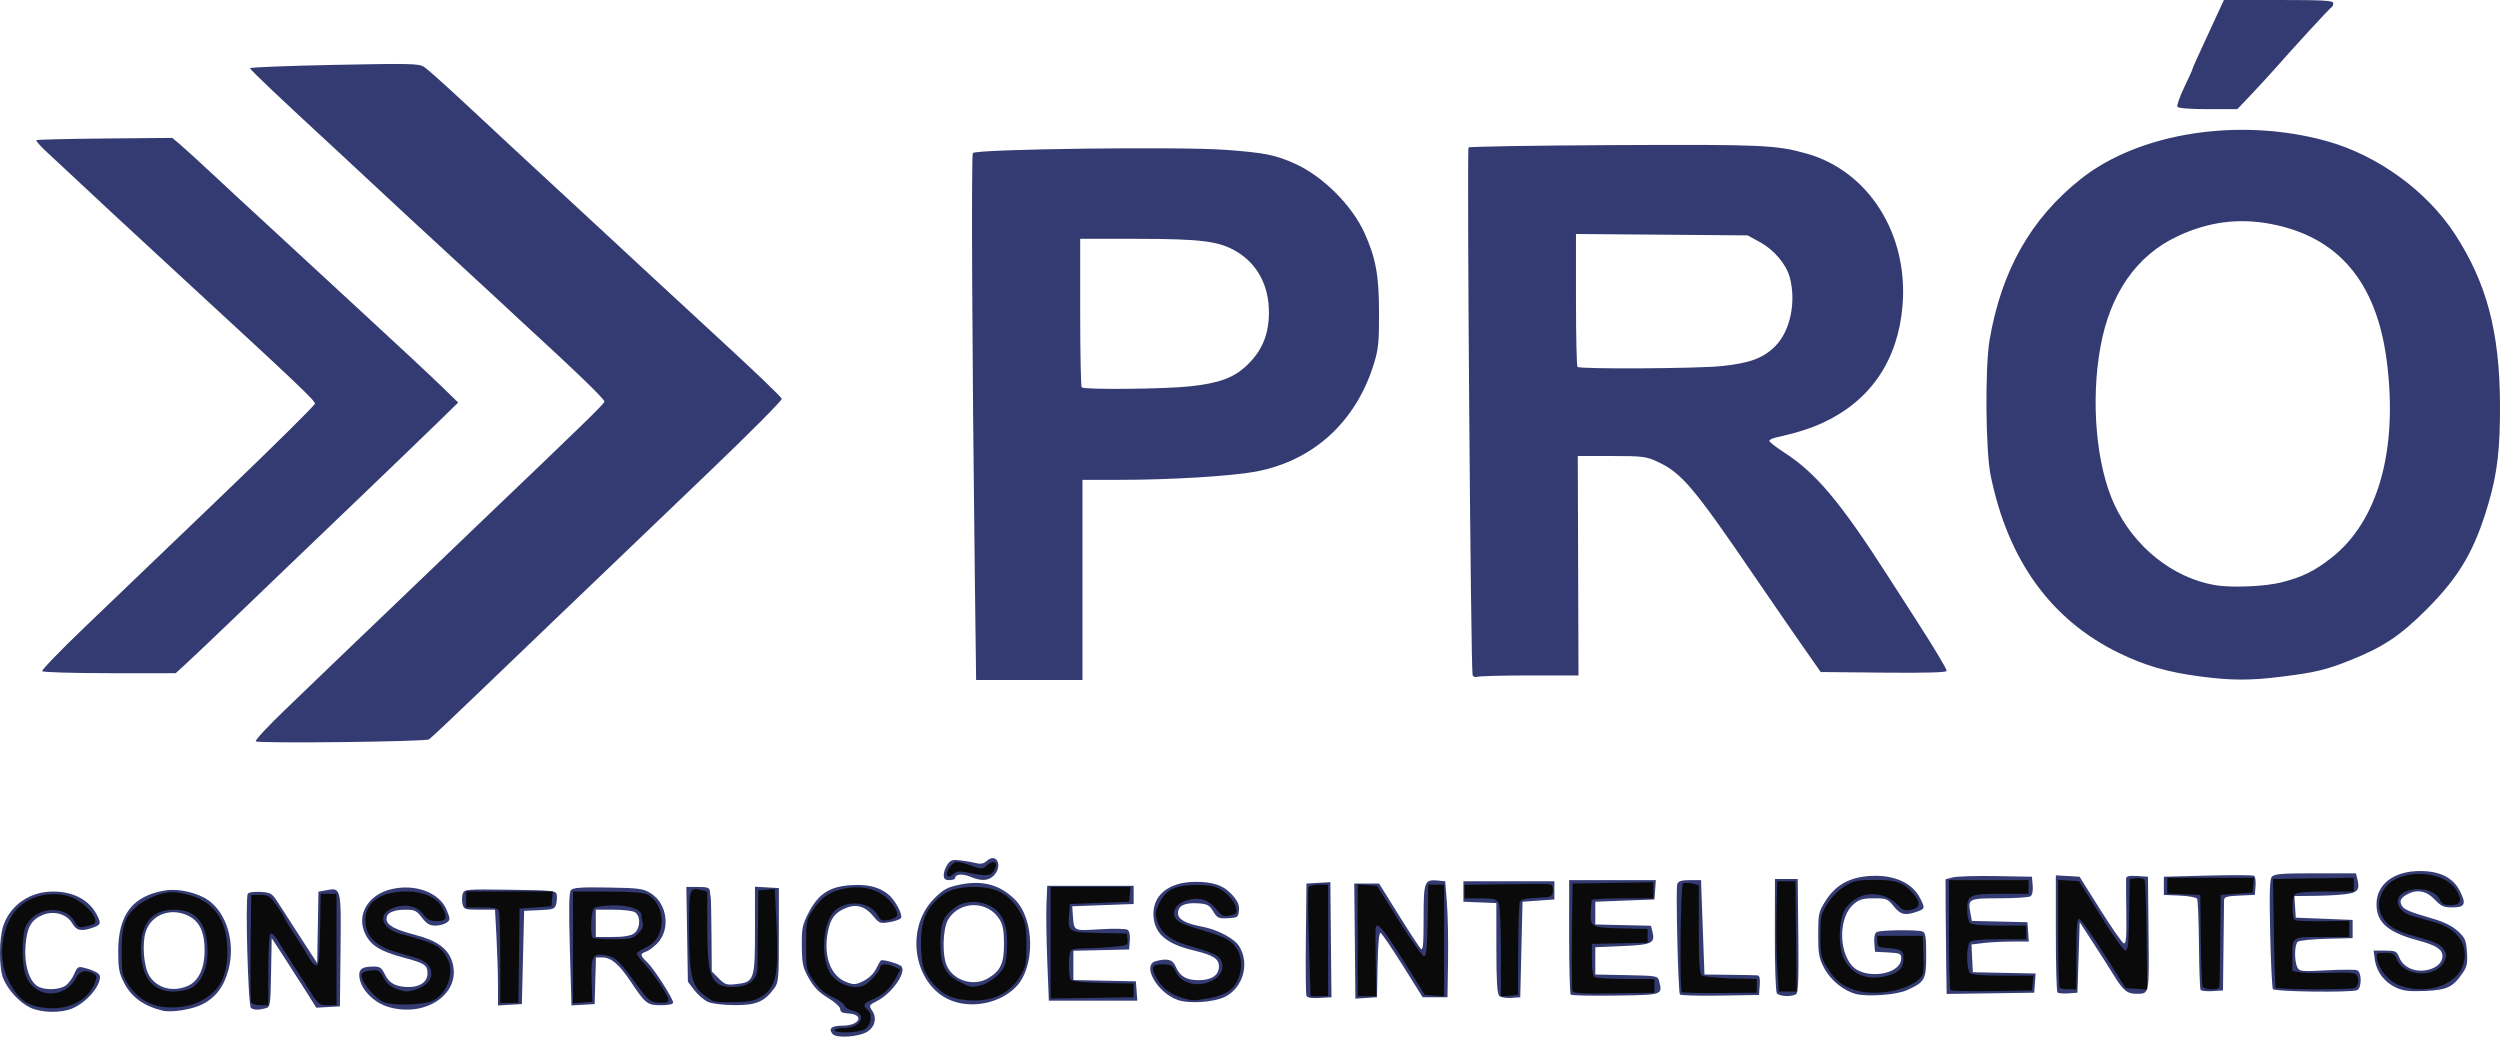
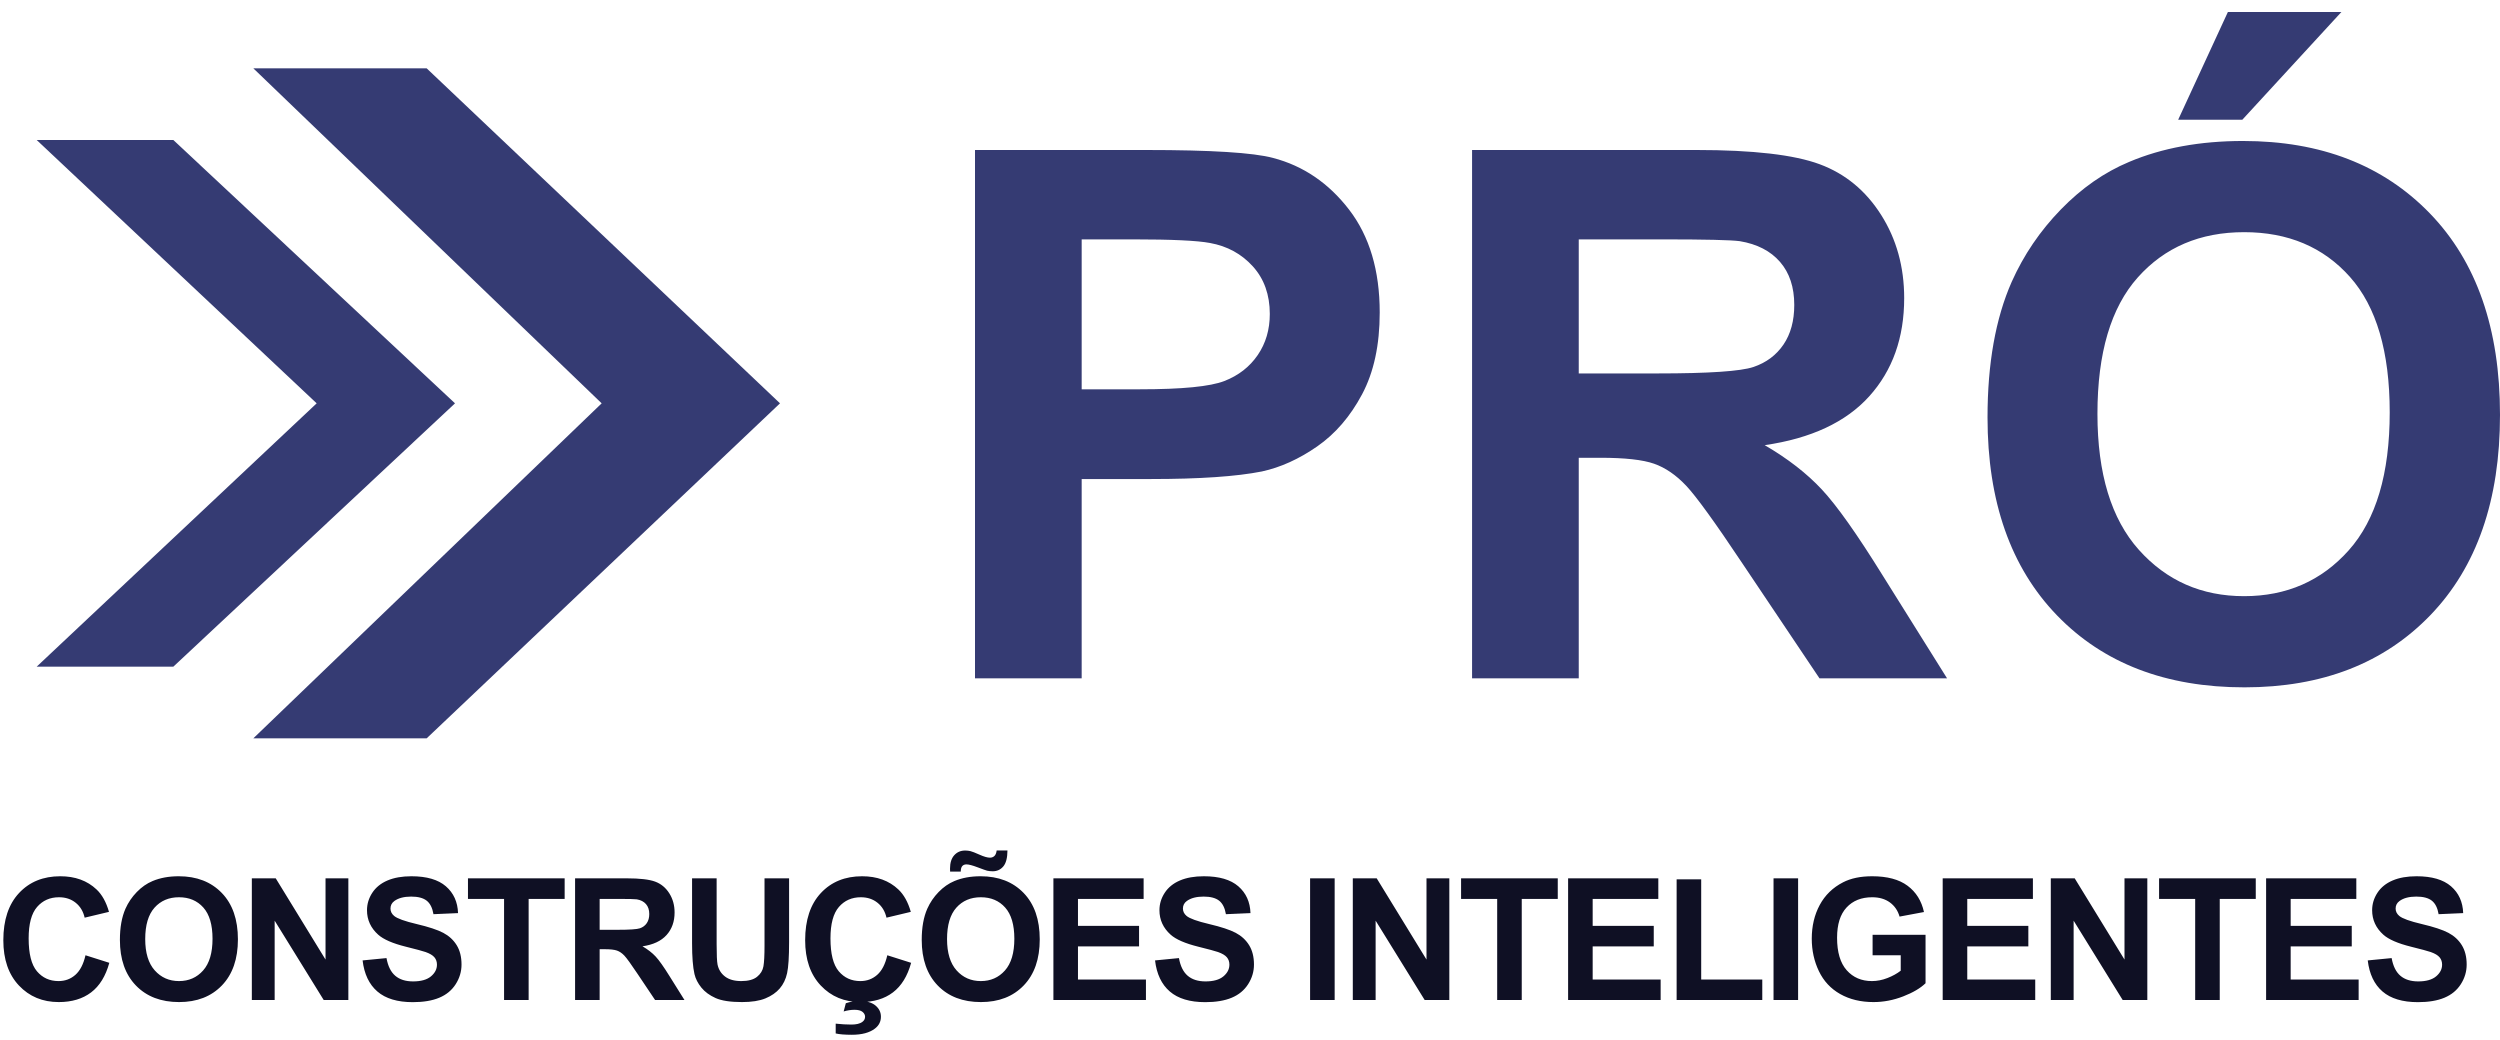
- <svg xmlns="http://www.w3.org/2000/svg" version="1.1" id="svg1" width="1465.698" height="607.778" viewBox="0 0 1465.698 607.778">
-   <defs id="defs1" />
-   <g id="g1" transform="translate(-18.70538,-24)">
-     <g id="g2">
-       <path style="fill:#333b72" d="m 506.847,630.217 c -2.651,-3.194 -0.643,-4.884 5.803,-4.884 10.26,0 13.17,-6.682 3.133,-7.194 -3.2,-0.163 -4.454,-0.863 -4.464,-2.49 -0.008,-1.301 -3.071,-4.115 -7.209,-6.623 -5.315,-3.221 -8.239,-6.224 -11.191,-11.495 -3.543,-6.326 -4.01,-8.453 -4.124,-18.759 -0.115,-10.436 0.282,-12.426 3.888,-19.48 5.648,-11.046 12.189,-15.425 24.343,-16.295 10.058,-0.72 16.706,0.834 22.261,5.204 4.111,3.234 8.884,12.045 7.612,14.052 -0.495,0.781 -3.51,1.856 -6.701,2.39 -5.508,0.921 -5.998,0.732 -9.679,-3.733 -4.637,-5.625 -9.902,-7.103 -16.048,-4.503 -6.38,2.699 -8.93,6.133 -10.431,14.047 -2.682,14.14 1.652,25.796 10.898,29.315 4.395,1.673 5.416,1.61 9.979,-0.619 3.011,-1.471 5.987,-4.292 7.299,-6.922 1.219,-2.441 2.509,-4.731 2.865,-5.088 0.989,-0.989 11.355,2.076 12.323,3.643 2.442,3.951 -6.028,15.724 -14.415,20.037 -4.918,2.529 -4.97,2.637 -2.853,5.868 2.734,4.173 1.571,9.234 -2.777,12.083 -4.842,3.173 -18.293,4.12 -20.513,1.445 z M 36.655,614.847 C 30.457,612.031 23.526,604.637 20.664,597.788 c -2.638,-6.313 -2.604,-23.731 0.06,-31.282 4.244,-12.028 15.556,-19.759 28.986,-19.81 11.898,-0.045 21.223,4.87 25.751,13.571 2.658,5.109 2.399,5.955 -2.326,7.602 -6.788,2.366 -9.606,1.79 -12.022,-2.458 -3.138,-5.516 -10.851,-7.726 -17.406,-4.987 -6.791,2.838 -9.286,7.369 -10.067,18.288 -0.757,10.581 1.957,19.919 6.768,23.289 3.772,2.642 12.883,2.546 16.77,-0.176 1.707,-1.196 3.973,-4.253 5.034,-6.793 1.634,-3.912 2.421,-4.496 5.134,-3.815 6.78,1.702 9.988,3.463 9.988,5.483 0,5.88 -8.143,15.159 -16.291,18.563 -6.625,2.767 -17.8,2.577 -24.388,-0.416 z M 114,616.509 c -11.221,-2.772 -18.335,-7.961 -22.686,-16.547 -2.786,-5.499 -3.312,-8.404 -3.301,-18.251 0.024,-21.605 8.469,-32.521 27.593,-35.669 7.779,-1.28 19.193,1.378 25.484,5.935 10.631,7.701 15.588,24.745 11.666,40.113 -2.621,10.27 -7.506,16.762 -15.678,20.838 -5.981,2.983 -17.97,4.843 -23.078,3.581 z m 14.631,-14.408 c 6.415,-2.681 10.036,-10.276 10.034,-21.048 -0.003,-10.454 -2.996,-16.886 -9.331,-20.051 -10.258,-5.124 -21.728,-0.993 -25.117,9.047 -2.301,6.816 -1.312,20.352 1.883,25.76 4.404,7.456 13.6,10.024 22.532,6.292 z m 37.215,12.879 c -1.681,-1.108 -3.435,-64.41 -1.855,-66.966 0.551,-0.892 3.604,-1.34 7.46,-1.095 6.161,0.391 6.752,0.767 10.538,6.696 2.206,3.454 8.21,12.754 13.344,20.667 l 9.333,14.386 0.367,-20.946 0.367,-20.946 4.648,-0.872 c 8.664,-1.625 8.707,-1.445 8.308,35.279 L 218,614 l -6.922,0.4 -6.922,0.4 -6.411,-10.19 c -3.526,-5.604 -9.411,-14.785 -13.078,-20.4 L 178,574 l -0.367,20.187 c -0.356,19.593 -0.455,20.21 -3.333,20.982 -3.953,1.06 -6.649,0.999 -8.453,-0.189 z m 80.82,-0.546 c -9.371,-2.663 -17.333,-11.341 -17.333,-18.891 0,-3.639 2.163,-4.876 8.529,-4.876 3.619,0 4.67,0.754 6.55,4.697 2.473,5.185 6.545,7.303 14.044,7.303 6.576,0 10.877,-3.129 10.877,-7.912 0,-5.021 -1.443,-5.969 -14.366,-9.437 -13.234,-3.551 -18.81,-7.006 -22.083,-13.68 -5.43,-11.075 1.465,-23.03 15.181,-26.32 14.115,-3.386 28.441,2.01 32.541,12.256 2.141,5.352 2.136,5.739 -0.095,7.371 -1.295,0.947 -4.269,1.722 -6.609,1.722 -3.294,0 -5.056,-1.052 -7.813,-4.667 -3.141,-4.119 -4.266,-4.667 -9.579,-4.667 -7.275,0 -11.178,1.868 -11.178,5.35 0,3.662 4.616,6.249 16.777,9.403 12.701,3.294 19.177,7.954 21.642,15.572 5.907,18.256 -14.703,33.136 -37.086,26.776 z m 64,-12.821 c 0,-6.523 -0.392,-19.155 -0.872,-28.07 l -0.872,-16.209 h -9.103 c -8.526,0 -9.155,-0.205 -9.915,-3.237 -0.447,-1.78 -0.414,-4.493 0.073,-6.027 0.865,-2.726 1.504,-2.782 27.77,-2.43 24.827,0.333 26.92,0.547 27.353,2.799 0.258,1.341 0.111,3.864 -0.326,5.606 -0.725,2.889 -1.586,3.202 -9.785,3.561 L 326,558 l -0.667,27.333 -0.667,27.333 -7,0.403 -7,0.403 z m 42.146,-21.005 c -0.693,-24.284 -0.531,-33.34 0.619,-34.726 1.235,-1.488 5.717,-1.807 21.729,-1.545 18.329,0.3 20.617,0.607 25.038,3.356 9.857,6.129 11.779,21.458 3.705,29.533 -2.167,2.167 -5.132,4.319 -6.589,4.781 -3.486,1.107 -3.342,2.211 0.796,6.095 3.876,3.638 15.223,21.286 15.223,23.678 0,0.989 -2.582,1.555 -7.101,1.555 -8.073,0 -8.989,-0.723 -18.007,-14.209 -6.571,-9.827 -11.273,-13.791 -16.358,-13.791 h -3.774 L 367.713,599 l -0.38,13.667 -6.792,0.396 -6.792,0.396 z m 37.557,-9.35 c 3.897,-2.73 4.136,-10.536 0.384,-12.544 -1.418,-0.759 -7.118,-1.38 -12.667,-1.38 H 368 v 8 8 h 9.703 c 6.624,0 10.644,-0.659 12.667,-2.076 z m 43.469,40.16 c -2.289,-0.996 -5.889,-4.075 -8,-6.841 L 422,599.546 421.55,571.773 421.1,544 h 6.783 c 5.494,0 6.822,0.443 6.986,2.333 0.112,1.283 0.342,2.933 0.513,3.667 0.17,0.733 0.379,10.829 0.464,22.436 l 0.154,21.103 4.064,4.064 c 3.665,3.665 4.673,3.995 10.281,3.363 10.57,-1.191 10.989,-2.405 10.989,-31.849 v -25.255 l 7,0.403 7,0.403 v 27.572 c 0,25.889 -0.17,27.802 -2.789,31.333 -5.764,7.772 -10.504,9.766 -23.075,9.709 -6.616,-0.03 -13.23,-0.819 -15.631,-1.863 z m 144.388,-0.171 c -23.32,-7.448 -30.08,-42.188 -11.772,-60.496 5.27,-5.27 7.56,-6.532 14.547,-8.014 13.477,-2.86 23.667,-0.214 32.57,8.456 11.782,11.474 12.218,39.637 0.795,51.393 -8.732,8.986 -23.811,12.6 -36.14,8.662 z M 598.261,597.392 c 7.116,-4.339 9.072,-8.651 9.072,-20 0,-7.498 -0.64,-11.116 -2.514,-14.211 -6.846,-11.308 -23.344,-11.372 -30.207,-0.116 -3.327,5.456 -3.649,21.731 -0.548,27.727 4.408,8.525 15.899,11.659 24.196,6.6 z m 110.613,12.75 c -12.031,-4.493 -20.848,-20.409 -12.54,-22.635 6.849,-1.836 9.951,-0.983 11.689,3.213 2.333,5.632 6.21,7.947 13.311,7.947 7.705,0 12,-2.878 12,-8.041 0,-4.545 -3.267,-6.631 -14.667,-9.364 -15.782,-3.784 -22.709,-9.511 -23.644,-19.551 -1.147,-12.314 8.293,-20.47 23.955,-20.696 10.929,-0.158 17.28,2.076 22.363,7.866 3.112,3.544 4.04,5.761 3.733,8.919 -0.386,3.974 -0.734,4.22 -6.408,4.529 -5.48,0.299 -6.233,-0.048 -8.686,-4 -2.326,-3.749 -3.524,-4.382 -8.955,-4.732 -7.767,-0.501 -11.693,1.435 -11.693,5.767 0,3.589 4.401,6.087 13.838,7.854 9.388,1.758 19.24,6.966 22.123,11.695 6.124,10.044 2.241,24.001 -8.172,29.373 -6.549,3.379 -21.536,4.364 -28.249,1.857 z m -76.169,-22.475 c -0.503,-12.65 -0.718,-27.8 -0.477,-33.667 l 0.438,-10.667 H 658 683.333 V 548.667 554 l -18,0.667 -18,0.667 0.367,5.333 c 0.645,9.368 0.122,9.101 15.989,8.138 7.87,-0.478 15.101,-0.343 16.069,0.299 1.097,0.728 1.599,3.125 1.333,6.365 l -0.426,5.198 -16.333,0.374 L 648,581.415 v 8.588 8.588 l 18.333,0.371 18.333,0.371 0.41,5.667 0.41,5.667 H 659.553 633.62 Z M 784.627,607.711 c -0.372,-0.97 -0.515,-16.151 -0.318,-33.737 L 784.667,542 l 7,-0.403 7,-0.403 0.267,28.736 c 0.147,15.805 0.297,30.986 0.333,33.736 l 0.067,5 -7.015,0.404 c -4.889,0.281 -7.22,-0.131 -7.692,-1.36 z m 28.44,-26.971 C 812.92,564.933 812.77,549.75 812.733,547 l -0.067,-5 h 7.288 7.288 l 11.379,18.276 c 6.258,10.052 12.129,19.022 13.045,19.933 1.333,1.326 1.667,-2.234 1.667,-17.779 0,-21.604 0.493,-22.932 8.246,-22.188 l 4.42,0.424 1.002,12.667 c 0.551,6.967 0.851,22.267 0.667,34 l -0.336,21.333 h -7.277 -7.277 l -11.671,-18.649 c -6.419,-10.257 -12.278,-18.852 -13.019,-19.099 -0.856,-0.285 -1.483,6.528 -1.719,18.649 L 826,608.667 l -6.333,0.406 -6.333,0.406 z m 84.594,27.054 C 896.447,606.581 896,599.037 896,579.792 v -26.342 l -9.667,-0.392 -9.667,-0.392 v -6 -6 H 903.333 930 V 546 551.333 L 920.667,552 l -9.333,0.667 -0.667,28 -0.667,28 -5.339,0.394 c -2.998,0.221 -6.067,-0.334 -7,-1.267 z m 41.923,-0.655 c -0.504,-0.504 -0.917,-15.817 -0.917,-34.028 V 540 h 25.41 25.41 l -0.41,5.667 -0.41,5.667 L 971.333,552 954,552.667 V 559.333 566 l 16.318,0.374 16.318,0.374 0.878,3.499 c 1.688,6.725 -0.339,7.691 -17.655,8.419 L 954,579.333 v 8 8 l 18.317,0.371 c 18.072,0.366 18.328,0.414 19.118,3.561 2.033,8.1 2.232,8.034 -25.536,8.429 -13.97,0.199 -25.812,-0.051 -26.316,-0.556 z m 64.018,-0.108 c -1.04,-1.804 -2.488,-62.265 -1.55,-64.698 0.687,-1.782 2.442,-2.333 7.424,-2.333 H 1016 l 0.184,5.667 c 0.101,3.117 0.551,15.567 1,27.667 l 0.816,22 14.667,0.171 c 8.067,0.094 15.451,0.244 16.41,0.333 1.208,0.112 1.617,1.9 1.333,5.829 l -0.41,5.667 -22.902,0.364 c -12.596,0.2 -23.169,-0.1 -23.496,-0.667 z m 56.823,-0.698 C 1059.74,605.41 1059.221,590.095 1059.261,572 l 0.072,-32.667 h 6.667 6.667 l 0.357,33.24 c 0.276,25.703 -0.026,33.483 -1.333,34.313 -2.618,1.662 -9.889,1.305 -11.266,-0.553 z m 46.407,0.416 c -7.344,-1.873 -15.058,-8.203 -18.758,-15.392 -2.957,-5.746 -3.406,-8.308 -3.406,-19.426 0,-11.928 0.277,-13.255 4.035,-19.334 6.008,-9.717 14.422,-14.434 26.869,-15.063 13.888,-0.701 24.407,4.134 28.992,13.326 2.828,5.669 2.74,5.989 -2.096,7.675 -6.876,2.397 -9.564,1.76 -13.524,-3.203 -3.497,-4.382 -4.202,-4.667 -11.564,-4.667 -6.471,0 -8.551,0.597 -11.904,3.419 -8.52,7.169 -9.105,26.679 -1.079,35.982 7.448,8.633 28.938,5.508 28.938,-4.208 0,-2.79 -0.676,-3.095 -7.667,-3.46 L 1118,582 l -0.426,-5.198 c -0.267,-3.257 0.231,-5.614 1.333,-6.313 2.021,-1.281 23.818,-1.561 26.983,-0.347 1.723,0.661 2.109,3.181 2.109,13.768 0,14.537 -0.688,15.79 -11.333,20.623 -6.035,2.74 -22.877,3.991 -29.836,2.216 z m 52.909,-15.72 c -0.143,-8.633 -0.293,-23.756 -0.333,-33.608 l -0.073,-17.913 4.317,-1.121 c 2.374,-0.617 13.774,-0.956 25.333,-0.754 L 1210,538 l 0.426,5.198 c 0.267,3.257 -0.231,5.614 -1.333,6.313 -0.967,0.613 -9.128,1.124 -18.134,1.136 -18.165,0.023 -18.628,0.258 -17.052,8.657 l 0.866,4.616 16.28,0.374 16.28,0.374 0.41,5.667 0.41,5.667 -9.743,0.012 c -5.359,0.006 -12.92,0.393 -16.802,0.859 l -7.059,0.848 0.392,8.141 0.392,8.141 18.408,0.371 18.408,0.371 -0.408,5.629 -0.408,5.629 -25.667,0.362 -25.667,0.362 z m 65.212,14.812 C 1224.428,605.317 1224,589.658 1224,571.041 v -33.847 l 6.954,0.403 6.954,0.403 12.084,19.235 c 6.646,10.579 12.869,19.496 13.829,19.816 1.389,0.463 1.695,-3.185 1.501,-17.901 -0.134,-10.166 -0.186,-19.266 -0.116,-20.223 0.091,-1.231 1.981,-1.621 6.462,-1.333 L 1278,538 l 0.357,33.24 c 0.385,35.867 0.481,35.367 -6.778,35.406 -5.747,0.031 -7.993,-1.767 -13.606,-10.898 -2.845,-4.628 -8.503,-13.515 -12.573,-19.748 L 1238,564.667 l -0.667,20.667 -0.667,20.667 -5.382,0.396 c -2.96,0.218 -5.81,-0.032 -6.333,-0.556 z m 83.9,-1.541 c -0.398,-0.644 -0.82,-12.598 -0.937,-26.565 -0.117,-13.967 -0.613,-26.04 -1.101,-26.83 -0.488,-0.79 -5.071,-1.616 -10.184,-1.837 l -9.296,-0.401 V 543.333 538 l 25.801,-0.667 c 14.191,-0.367 26.382,-0.306 27.092,0.136 0.71,0.441 1.1,3.141 0.866,6 l -0.426,5.198 -9,0.394 c -7.417,0.325 -9.007,0.794 -9.041,2.667 -0.022,1.25 -0.172,13.672 -0.333,27.606 l -0.293,25.333 -6.213,0.401 c -3.417,0.221 -6.538,-0.125 -6.936,-0.769 z m 42.408,-0.418 c -0.494,-0.799 -1.21,-15.49 -1.592,-32.647 -0.533,-23.932 -0.304,-31.665 0.982,-33.215 1.383,-1.666 5.845,-2.02 25.488,-2.02 h 23.811 l 0.81,3.228 c 1.598,6.368 0.335,8.045 -6.774,8.989 -3.658,0.486 -11.934,0.936 -18.391,1 l -11.74,0.117 0.406,6.333 0.406,6.333 16.667,0.667 16.667,0.667 V 568.667 574 l -15.252,0.379 c -8.389,0.209 -16,1 -16.915,1.76 -1.972,1.637 -2.102,11.457 -0.199,15.058 1.238,2.344 2.499,2.468 17.115,1.682 8.678,-0.467 16.709,-0.491 17.848,-0.054 2.872,1.102 2.84,10.595 -0.039,11.7 -3.887,1.491 -48.337,0.912 -49.297,-0.643 z m 71.941,-1.009 c -6.664,-3.124 -11.235,-9.229 -12.179,-16.269 l -0.707,-5.271 h 6.681 c 6.189,0 6.804,0.299 8.363,4.063 2.231,5.387 8.272,8.427 14.961,7.53 6.237,-0.837 10.346,-4.187 10.346,-8.435 0,-3.948 -3.747,-6.31 -14.667,-9.248 -17.371,-4.673 -23.985,-10.485 -23.995,-21.086 -0.011,-11.732 10.126,-19.491 25.467,-19.491 11.74,0 19.457,3.877 23.444,11.778 3.852,7.634 2.951,9.556 -4.481,9.556 -5.069,0 -6.596,-0.689 -10.348,-4.667 -4.729,-5.015 -10.208,-6.098 -15.841,-3.134 -3.963,2.086 -4.948,3.909 -3.537,6.546 1.338,2.5 4.368,3.799 18.383,7.88 6.563,1.911 11.334,4.285 14.568,7.248 4.282,3.924 4.869,5.269 5.359,12.267 0.463,6.607 0.053,8.584 -2.568,12.404 -5.668,8.26 -9.183,9.918 -22.112,10.429 -9.409,0.372 -12.733,-0.035 -17.138,-2.1 z M 572,536.963 c 0,-1.67 0.972,-4.425 2.161,-6.121 1.831,-2.613 3.002,-2.982 7.667,-2.415 3.028,0.369 7.177,1.097 9.219,1.619 2.668,0.682 4.437,0.294 6.284,-1.377 5.662,-5.124 9.495,3.172 4.003,8.664 -3.176,3.176 -7.301,3.38 -13.763,0.68 -4.659,-1.946 -8.904,-1.567 -8.904,0.796 0,0.655 -1.5,1.191 -3.333,1.191 C 572.754,540 572,539.314 572,536.963 Z M 168.638,458.621 c -0.419,-0.678 7.216,-8.894 16.967,-18.258 9.751,-9.364 24.894,-23.927 33.652,-32.361 8.758,-8.434 16.91,-16.235 18.115,-17.335 1.205,-1.1 9.345,-8.9 18.089,-17.333 8.744,-8.433 28.492,-27.363 43.885,-42.066 63.262,-60.427 73.338,-70.241 73.702,-71.793 0.312,-1.328 -15.828,-16.919 -49.715,-48.024 -2.2,-2.019 -7,-6.484 -10.667,-9.92 C 309,198.093 294.3,184.53 280,171.39 c -14.3,-13.14 -30.5,-28.129 -36,-33.308 -5.5,-5.18 -17.2,-16.061 -26,-24.182 -36.739,-33.901 -52.667,-48.995 -52.667,-49.91 0,-0.534 22.208,-1.414 49.352,-1.955 44.742,-0.892 49.667,-0.778 52.724,1.225 1.855,1.215 12.796,10.995 24.315,21.733 11.518,10.738 24.547,22.857 28.953,26.931 4.406,4.075 15.785,14.608 25.287,23.408 9.502,8.8 21.509,19.9 26.681,24.667 5.173,4.767 16.893,15.631 26.046,24.144 9.153,8.512 30.442,28.184 47.308,43.715 16.867,15.531 30.839,29.005 31.05,29.943 0.211,0.938 -18.689,19.954 -42,42.259 -23.311,22.305 -49.889,47.765 -59.062,56.58 -9.173,8.814 -23.602,22.626 -32.064,30.693 -8.462,8.067 -28.168,26.967 -43.791,42 -15.623,15.033 -29.094,27.704 -29.936,28.158 -2.58,1.39 -100.724,2.481 -101.559,1.13 z M 590.189,358.333 c -1.564,-126.7 -2.093,-243.028 -1.114,-244.598 1.466,-2.349 120.763,-3.874 147.989,-1.893 22.935,1.669 29.446,2.967 40.935,8.159 16.337,7.383 33.366,24.39 40.717,40.665 6.597,14.607 8.451,24.787 8.497,46.667 0.036,17.207 -0.388,21.396 -3.042,30 -10.522,34.119 -35.665,56.977 -69.535,63.216 -14.145,2.605 -49.714,4.755 -78.97,4.771 l -22.333,0.013 V 364 422.667 h -31.175 -31.175 z M 716.281,250.515 c 17.47,-1.891 26,-5.082 33.77,-12.634 8.751,-8.505 12.619,-17.993 12.602,-30.919 -0.02,-15.695 -6.906,-28.424 -19.309,-35.693 -10.024,-5.874 -20.741,-7.221 -57.678,-7.246 L 652,164 v 43.111 c 0,23.711 0.4,43.511 0.889,44 1.453,1.453 48.557,1.01 63.392,-0.596 z M 1308.667,420.599 c -19.405,-2.572 -32.505,-6.365 -47.799,-13.838 -39.814,-19.455 -64.999,-54.381 -75.112,-104.164 -2.955,-14.549 -3.325,-63.313 -0.601,-79.264 6.942,-40.645 24.138,-71.056 53.307,-94.27 34.37,-27.354 93.26,-36.494 144.205,-22.382 29.937,8.293 58.827,29.246 75.355,54.652 18.616,28.616 26.223,57.456 26.378,100 0.093,25.673 -1.517,39.68 -6.567,57.133 -8.087,27.943 -17.066,43.396 -36.518,62.848 -15.405,15.404 -25.383,22.049 -44.696,29.764 -14.264,5.698 -20.41,7.165 -40.568,9.681 -18.142,2.264 -29.382,2.227 -47.384,-0.16 z m 47.679,-55.184 c 12.286,-3.142 19.268,-6.585 29.295,-14.445 27.407,-21.484 39.158,-63.563 32.32,-115.73 -6.05,-46.153 -28.544,-72.559 -68.127,-79.976 -18.893,-3.54 -36.446,-1.209 -54.451,7.231 -24.137,11.315 -39.642,33.649 -45.308,65.265 -5.687,31.735 -2.349,69.163 8.201,91.957 11.51,24.868 34.154,43.019 59.059,47.341 9.459,1.642 29.464,0.799 39.012,-1.643 z m -474.281,54.39 c -1.076,-3.11 -3.433,-308.304 -2.389,-309.345 0.545,-0.544 39.091,-1.17 85.657,-1.391 86.982,-0.413 94.709,-0.07 112.667,5.008 36.298,10.264 59.607,47.266 56.119,89.086 -2.675,32.069 -18.685,55.654 -46.606,68.656 -7.214,3.359 -15.782,6.05 -27.846,8.745 -2.017,0.451 -3.667,1.324 -3.667,1.941 0,0.617 3.933,3.666 8.741,6.775 18.653,12.063 32.802,28.9 60.549,72.052 6.837,10.633 14.361,22.333 16.72,26 11.028,17.144 17.991,28.757 17.991,30.007 0,0.912 -12.325,1.251 -36.921,1.015 L 1086.157,418 l -11.412,-16.341 c -6.277,-8.988 -18.882,-27.288 -28.012,-40.667 -34.843,-51.058 -42.163,-59.716 -55.906,-66.128 -7.022,-3.276 -8.74,-3.497 -27.299,-3.514 l -19.806,-0.017 0.208,64.333 L 944.137,420 h -28.626 c -15.744,0 -29.57,0.362 -30.724,0.805 -1.179,0.452 -2.371,0.014 -2.722,-1 z M 1028,238.638 c 16.636,-1.728 24.428,-4.624 31.526,-11.714 8.804,-8.794 12.408,-26.171 8.413,-40.557 -2.096,-7.549 -9.211,-15.915 -17.32,-20.367 l -7.286,-4 L 993,161.593 942.667,161.186 v 38.518 c 0,21.185 0.4,38.918 0.889,39.407 1.385,1.385 70.274,0.999 84.444,-0.473 z M 43.429,417.488 C 43.028,416.84 54.243,405.241 68.35,391.713 82.458,378.185 118.6,343.547 148.667,314.739 c 30.067,-28.807 54.667,-53.139 54.667,-54.071 0,-1.913 -9.361,-10.797 -78.667,-74.648 -29.642,-27.309 -48.738,-45.038 -79.291,-73.609 -3.287,-3.074 -5.69,-5.875 -5.341,-6.224 0.35,-0.35 18.417,-0.795 40.149,-0.99 l 39.514,-0.354 4.484,3.755 c 2.466,2.065 11.984,10.763 21.151,19.329 9.167,8.566 20.867,19.393 26,24.06 5.133,4.667 13.864,12.729 19.401,17.916 5.537,5.187 24.737,22.918 42.667,39.402 17.93,16.484 37.399,34.634 43.266,40.333 l 10.667,10.362 -14.029,13.667 c -7.716,7.517 -27.816,26.867 -44.666,43 -16.851,16.133 -36.637,35.094 -43.971,42.134 -7.333,7.04 -21.434,20.576 -31.334,30.079 -9.9,9.503 -21.062,20.093 -24.805,23.533 l -6.805,6.254 H 82.94 c -21.331,0 -39.111,-0.53 -39.512,-1.179 z M 1295.301,86.614 c -0.471,-0.762 1.294,-5.855 3.921,-11.317 C 1301.85,69.835 1304,65.1 1304,64.776 1304,64.2 1307.127,57.276 1317.447,35 l 5.096,-11 h 32.062 c 26.772,0 32.062,0.312 32.062,1.889 0,1.039 -0.45,2.089 -1,2.333 -0.946,0.42 -20.761,21.947 -33.548,36.444 -3.234,3.667 -9.444,10.417 -13.8,15 L 1330.399,88 h -17.121 c -10.409,0 -17.457,-0.543 -17.978,-1.386 z" id="path3" />
-       <path style="fill:#0a0a0a" d="m 508,628 c 0,-0.733 2.607,-1.333 5.793,-1.333 9.967,0 13.686,-8.437 4.527,-10.269 -2.205,-0.441 -4.27,-1.761 -4.589,-2.933 -0.319,-1.172 -3.459,-3.407 -6.978,-4.966 -4.532,-2.008 -7.713,-4.73 -10.909,-9.333 -4.459,-6.423 -4.511,-6.669 -4.511,-21.165 0,-14.325 0.099,-14.809 4.258,-20.797 5.174,-7.45 9.04,-10.113 17.521,-12.071 12.545,-2.896 24.584,1.372 29.991,10.63 2.902,4.968 2.153,6.453 -3.861,7.656 -3.35,0.67 -4.305,0.246 -5.818,-2.581 -4.418,-8.256 -18.522,-9.689 -25.606,-2.602 -6.534,6.538 -8.093,25.414 -2.931,35.491 2.56,4.997 9.338,8.93 15.401,8.936 3.898,0.004 5.961,-1 9.667,-4.706 2.591,-2.591 4.711,-5.591 4.711,-6.667 0,-2.336 3.93,-2.538 8.537,-0.439 l 3.329,1.517 -2.47,4.816 c -3.149,6.141 -7.457,10.142 -13.748,12.771 -5.458,2.281 -6.043,3.505 -2.914,6.102 3.189,2.647 1.957,9.535 -2.068,11.56 C 521.368,629.612 508,629.908 508,628 Z M 43.333,614.673 C 33.465,613.158 28.739,609.23 23.272,598 17.354,585.845 19.466,567.834 28,557.673 c 6.668,-7.938 19.342,-11.397 30.618,-8.356 8.898,2.4 19.405,13.883 15.048,16.447 -0.55,0.324 -2.836,0.982 -5.081,1.463 -3.486,0.747 -4.354,0.364 -5.953,-2.624 -5.524,-10.322 -22.836,-9.147 -28.568,1.938 -2.757,5.331 -2.775,23.433 -0.03,30.003 5.434,13.006 22.841,13.277 29.469,0.458 1.995,-3.859 5.456,-4.677 9.845,-2.328 2.081,1.114 2.283,1.963 1.192,5 -4.06,11.294 -16.473,17.26 -31.207,14.998 z m 65.333,-1.635 C 102.385,610.811 97.488,606.847 93.616,600.857 90.357,595.814 90.044,594.173 90.023,582 c -0.027,-15.493 1.866,-20.838 9.671,-27.304 2.735,-2.266 8.201,-5.065 12.147,-6.22 6.111,-1.788 8.344,-1.851 15.073,-0.423 16.692,3.542 25.05,14.726 25.073,33.552 0.019,15.278 -4.714,23.862 -16.357,29.664 -7.432,3.704 -19.31,4.483 -26.963,1.77 z m 22.053,-9.732 c 6.047,-3.127 9.781,-11.62 9.659,-21.973 -0.19,-16.097 -6.618,-23.985 -19.555,-23.995 -12.982,-0.01 -19.491,7.733 -19.491,23.187 0,16.113 6.676,24.808 19.047,24.808 3.53,0 8.183,-0.912 10.339,-2.027 z m 35.213,8.332 c -0.358,-0.933 -0.489,-15.483 -0.291,-32.333 L 166,548.667 h 5.221 c 4.653,0 5.695,0.652 9.578,6 2.396,3.3 4.397,6.469 4.446,7.043 0.049,0.574 2.939,5.366 6.422,10.65 3.483,5.284 7.305,11.415 8.492,13.624 1.187,2.209 2.987,4.016 4,4.016 1.473,0 1.915,-4.202 2.209,-21 l 0.367,-21 H 211.367 216 v 32.667 32.667 h -5.177 c -4.941,0 -5.436,-0.411 -10.863,-9 -3.127,-4.95 -8.21,-12.9 -11.295,-17.667 -3.085,-4.767 -6.623,-10.336 -7.862,-12.376 -1.239,-2.04 -2.827,-3.355 -3.528,-2.921 C 176.553,571.816 176,581.089 176,592.745 v 20.588 h -4.709 c -2.59,0 -5.001,-0.763 -5.359,-1.696 z m 78.126,0.02 c -4.982,-1.792 -13.392,-11.598 -13.392,-15.615 0,-1.772 1.251,-2.563 4.684,-2.964 5.491,-0.641 5.997,-0.355 8.691,4.922 1.386,2.714 3.851,4.63 7.667,5.959 4.947,1.723 6.305,1.723 11.277,0 11.696,-4.053 11.484,-14.905 -0.359,-18.369 -3.278,-0.959 -9.193,-2.69 -13.143,-3.848 -8.822,-2.585 -14.626,-7.571 -15.996,-13.742 -2.907,-13.094 6.166,-21.333 23.492,-21.333 10.017,0 18.083,3.656 21.149,9.586 3.154,6.099 2.471,7.747 -3.213,7.747 -4.084,0 -5.655,-0.774 -7.994,-3.939 -3.5,-4.734 -10.061,-6.326 -16.846,-4.087 -10.571,3.489 -8.246,12.491 4.063,15.735 20.076,5.29 23.103,6.918 27.027,14.536 4.08,7.922 -0.249,20.265 -8.55,24.379 -5.122,2.538 -22.614,3.171 -28.558,1.033 z M 312,586.109 c 0,-14.24 -0.364,-26.84 -0.809,-28 C 310.561,556.468 308.341,556 301.191,556 H 292 v -4.667 -4.667 h 25.418 25.418 L 342.418,551 342,555.333 332.667,556 l -9.333,0.667 -0.36,27.667 L 322.613,612 H 317.306 312 Z M 354.667,579.41 V 546.667 L 375,546.714 c 13.967,0.033 21.298,0.582 23.414,1.757 4.905,2.722 8.235,8.91 8.244,15.324 0.011,7.475 -3.342,13.032 -9.6,15.911 -2.744,1.262 -5.004,2.798 -5.023,3.414 -0.019,0.615 2.037,3.315 4.568,6 2.531,2.685 7.03,8.65 9.998,13.257 5.862,9.099 5.539,10.186 -2.788,9.385 -3.728,-0.359 -5.459,-1.819 -10.784,-9.094 -11.751,-16.055 -13.272,-17.515 -19.407,-18.625 -7.554,-1.367 -8.595,0.665 -8.045,15.705 L 366,611.333 l -5.667,0.41 -5.667,0.41 z m 38.196,-8.152 c 2.398,-2.398 3.176,-4.276 2.624,-6.333 -0.431,-1.609 -0.792,-3.659 -0.803,-4.557 -0.037,-3.3 -7.945,-5.886 -17.122,-5.6 -4.893,0.153 -9.646,0.866 -10.562,1.585 -1.741,1.366 -2.386,15.817 -0.778,17.425 0.489,0.489 5.916,0.889 12.061,0.889 10.204,0 11.467,-0.295 14.58,-3.409 z m 44.939,39.882 c -1.576,-0.343 -5.047,-2.54 -7.715,-4.882 -6.123,-5.375 -7.401,-12.269 -7.412,-39.967 -0.008,-21.344 0.291,-22.176 7.329,-20.41 l 3.33,0.836 v 21.351 c 0,29.305 2.331,34.598 15.234,34.598 8.772,0 14.041,-4.057 14.203,-10.936 0.057,-2.418 0.207,-13.697 0.333,-25.064 L 463.333,546 l 4.81,-0.403 4.81,-0.403 0.951,19.982 c 1.417,29.762 -0.046,37.323 -8.275,42.784 -4.04,2.681 -6.825,3.341 -14.964,3.548 -5.5,0.14 -11.289,-0.026 -12.865,-0.369 z m 137.454,-3.071 c -5.966,-2.656 -12.02,-9.079 -14.791,-15.693 -1.014,-2.421 -1.798,-9.065 -1.798,-15.246 0,-12.53 2.502,-19.272 9.652,-26.009 C 573.869,545.891 579.637,544 590.036,544 c 13.525,0 21.483,4.736 27.564,16.402 2.385,4.575 2.914,7.815 2.895,17.731 -0.021,11.07 -0.369,12.705 -3.976,18.667 -5.523,9.128 -14.917,13.904 -27.092,13.774 -5.376,-0.058 -10.851,-1.025 -14.172,-2.503 z m 19.47,-6.73 c 2.599,-0.722 6.737,-3.388 9.196,-5.925 4.09,-4.219 4.525,-5.47 5.117,-14.693 0.837,-13.04 -1.829,-20.678 -8.701,-24.925 -6.434,-3.977 -15.747,-4.015 -21.263,-0.088 -7.259,5.169 -8.981,9.166 -9.031,20.958 -0.055,13.186 2.6,18.606 11.268,23 6.747,3.42 7.006,3.452 13.413,1.672 z m 116.132,7.337 c -6.398,-1.996 -11.444,-6.088 -14.318,-11.61 -3.249,-6.245 -2.515,-7.736 3.793,-7.704 5.072,0.026 5.877,0.481 7.667,4.333 2.913,6.269 11.139,8.982 18.986,6.263 6.65,-2.304 9.749,-7.185 7.806,-12.294 -1.345,-3.539 -3.88,-4.774 -18.405,-8.969 -11.367,-3.283 -17.106,-7.666 -19.202,-14.664 -1.302,-4.344 -1.156,-5.856 0.976,-10.149 3.846,-7.744 8.433,-10.383 19.093,-10.985 5.043,-0.285 11.225,0.16 13.737,0.99 5.491,1.812 11.159,7.461 12.358,12.316 0.784,3.173 0.424,3.635 -3.494,4.495 -3.923,0.862 -4.758,0.472 -8.207,-3.827 -4.483,-5.588 -10.444,-7.249 -17.573,-4.897 -5.222,1.724 -7.982,5.457 -6.795,9.196 0.829,2.611 4.119,4.549 11.385,6.705 16.109,4.779 19.664,6.25 22.883,9.469 4.562,4.562 6.009,11.914 3.715,18.866 -2.475,7.499 -7.522,11.213 -17.63,12.973 -10.101,1.759 -9.448,1.779 -16.776,-0.507 z m -76.191,-31.979 V 544 h 23.418 23.418 l -0.418,4.333 -0.418,4.333 -17.333,0.667 L 646,554 l -0.426,5.206 c -0.927,11.331 -0.927,11.332 17.441,11.753 l 16.318,0.374 0.403,3.467 c 0.391,3.364 0.132,3.493 -8.667,4.324 -4.988,0.471 -12.455,0.861 -16.593,0.866 -5.625,0.007 -7.728,0.542 -8.333,2.119 -1.15,2.996 -0.966,14.247 0.265,16.184 0.708,1.115 6.674,1.744 18.98,2 l 17.946,0.374 v 4 4 L 659,609.03 l -24.333,0.363 z m 151.432,-0.002 c -0.527,-17.218 -0.579,-31.918 -0.116,-32.667 0.463,-0.749 3.206,-1.361 6.096,-1.361 h 5.255 V 575.333 608 h -5.138 -5.138 z m 28.568,-1.438 v -32.743 l 5.662,0.41 5.662,0.41 L 838.974,564 c 7.14,11.367 13.742,20.667 14.671,20.667 1.275,0 1.778,-5.137 2.056,-21 l 0.367,-21 h 4.633 4.633 V 575.41 608.153 l -5.618,-0.41 -5.618,-0.41 -12.715,-20.331 C 829.801,568.485 825.653,563.713 825.153,568.333 825.054,569.25 825.12,578.55 825.299,589 l 0.327,19 h -5.48 -5.48 z m 84,6.736 c 0,-15.489 -0.563,-27.221 -1.38,-28.747 -1.162,-2.171 -2.85,-2.579 -10.667,-2.579 h -9.286 v -3.942 -3.942 l 24.333,-0.392 c 13.383,-0.215 25.116,-0.165 26.072,0.112 1.007,0.292 1.568,1.976 1.333,4 -0.388,3.345 -0.798,3.513 -9.471,3.892 -6.856,0.299 -9.267,0.919 -9.89,2.545 -0.454,1.182 -0.874,13.904 -0.934,28.271 l -0.11,26.122 -5,0.414 -5,0.414 z m 41.944,23.009 c -0.364,-0.95 -0.501,-15.513 -0.303,-32.364 L 940.667,542 964.333,541.636 988,541.272 v 4.697 4.697 h -18 c -9.9,0 -18.074,0.45 -18.164,1 -0.09,0.55 -0.293,3.4 -0.45,6.333 -0.511,9.54 0.053,9.869 17.639,10.291 l 15.642,0.375 v 4 4 L 968.333,577.041 952,577.415 v 9.214 c 0,5.928 0.594,9.584 1.667,10.253 0.917,0.571 9.167,1.057 18.333,1.079 L 988.667,598 v 4 4 l -23.697,0.364 c -18.43,0.283 -23.844,-0.019 -24.359,-1.362 z m 64.13,0.627 c -1.404,-1.404 -0.801,-62.768 0.625,-63.65 0.751,-0.464 3.151,-0.452 5.333,0.027 l 3.967,0.871 v 25.731 c 0,19.595 0.417,26.077 1.748,27.181 0.967,0.803 8.559,1.62 17,1.83 L 1048.667,598 v 4 4 l -21.593,0.185 c -11.876,0.102 -21.926,-0.148 -22.333,-0.556 z m 102.816,-0.806 c -8.387,-2.343 -12.655,-5.629 -17.557,-13.517 -3.684,-5.929 -4,-7.4 -4,-18.643 0,-11.26 0.313,-12.712 4.035,-18.733 2.39,-3.866 6.506,-8.054 10.095,-10.273 5.391,-3.333 7.325,-3.751 17.529,-3.789 12.869,-0.048 17.249,1.531 22.912,8.261 4.445,5.283 3.973,8.18 -1.517,9.303 -3.469,0.709 -4.833,0.261 -7.325,-2.407 -8.973,-9.608 -23.275,-8.962 -30.939,1.398 -4.16,5.624 -4.726,22.529 -0.999,29.834 4.728,9.267 13.937,12.867 25.174,9.841 7.213,-1.942 9.701,-4.55 9.701,-10.169 0,-4.894 -1.025,-5.493 -10.667,-6.237 -3.993,-0.308 -4.667,-0.841 -4.667,-3.693 v -3.333 H 1132.667 1146 l 0.381,11.389 c 0.349,10.43 0.124,11.62 -2.667,14.13 -7.306,6.571 -24.86,9.793 -36.158,6.637 z m -46.85,-13.157 c -0.486,-7.517 -0.693,-22.067 -0.462,-32.333 l 0.421,-18.667 h 5.333 5.333 l 0.357,32.333 0.357,32.333 h -5.229 -5.229 z m 101.545,12.808 c -0.505,-0.505 -0.919,-15.219 -0.919,-32.696 V 540 H 1184.667 1208 v 4 4 h -15.421 c -19.034,0 -20.579,0.684 -20.579,9.114 0,3.494 0.72,7.073 1.6,7.953 1.064,1.064 6.874,1.6 17.333,1.6 h 15.733 v 4 4 h -15.733 c -10.459,0 -16.27,0.536 -17.333,1.6 -0.88,0.88 -1.6,4.96 -1.6,9.067 0,4.107 0.72,8.187 1.6,9.067 1.085,1.085 7.337,1.6 19.418,1.6 h 17.818 l -0.418,4.333 -0.418,4.333 -23.415,0.363 c -12.878,0.2 -23.828,-0.05 -24.333,-0.556 z m 63.97,-1.363 c -0.489,-0.489 -0.889,-14.922 -0.889,-32.073 v -31.184 l 6.158,0.406 6.158,0.406 12.46,20 c 6.853,11 13.366,20.191 14.474,20.424 1.718,0.362 2.068,-2.68 2.382,-20.667 l 0.368,-21.091 3.855,-0.44 c 2.12,-0.242 4.274,0.237 4.785,1.065 0.512,0.828 1.069,15.61 1.238,32.85 l 0.308,31.345 -6.298,-0.41 -6.298,-0.41 -12.796,-20.303 c -7.038,-11.166 -13.546,-20.316 -14.462,-20.333 -1.263,-0.023 -1.667,4.975 -1.667,20.636 V 604 h -4.444 c -2.445,0 -4.845,-0.4 -5.333,-0.889 z m 83.745,-0.778 c -0.339,-0.917 -0.77,-13.367 -0.958,-27.667 l -0.342,-26 -9.667,-0.392 -9.667,-0.392 v -4.608 -4.608 h 25.418 25.418 L 1339.751,543 1339.333,547.333 1330,548 l -9.333,0.667 -0.291,24 c -0.16,13.2 -0.31,25.65 -0.333,27.667 -0.038,3.3 -0.513,3.667 -4.751,3.667 -2.59,0 -4.986,-0.75 -5.324,-1.667 z M 1352.892,603 c -0.329,-0.55 -0.815,-15.1 -1.079,-32.333 l -0.48,-31.333 23.667,-0.364 23.667,-0.364 v 4.031 4.031 h -16.4 c -10.978,0 -16.929,0.529 -18,1.6 -1.995,1.995 -2.116,13.924 -0.153,15.137 0.796,0.492 8.296,0.799 16.667,0.683 l 15.22,-0.211 v 4.729 4.729 h -15.857 c -18.118,0 -17.476,-0.442 -17.476,12.049 v 7.831 l 4.527,0.849 c 2.49,0.467 10.564,0.589 17.943,0.27 8.317,-0.359 13.944,-0.051 14.806,0.811 2.11,2.11 1.662,7.134 -0.719,8.048 -3.054,1.172 -45.621,0.997 -46.332,-0.191 z m 72.873,-1.184 c -6.227,-2.206 -12.027,-8.794 -13.286,-15.088 -0.797,-3.985 -0.712,-4.061 4.526,-4.061 4.594,0 5.555,0.522 6.89,3.746 4.317,10.423 23.061,11.192 27.879,1.144 1.506,-3.142 1.472,-4.159 -0.23,-6.756 -2.17,-3.312 -4.934,-4.561 -18.21,-8.226 -10.192,-2.814 -15.293,-6.007 -18.02,-11.28 -2.873,-5.556 -2.439,-10.666 1.382,-16.289 8.279,-12.183 35.108,-11.33 42.403,1.349 3.326,5.78 2.183,8.313 -3.751,8.313 -3.701,0 -5.055,-0.697 -6.189,-3.186 -2.597,-5.699 -12.903,-8.028 -20.403,-4.611 -7.3,3.326 -4.923,11.487 4.106,14.099 2.827,0.818 8.918,2.538 13.537,3.823 13.383,3.723 20.025,13.828 16.37,24.902 -3.962,12.005 -21.303,17.686 -37.003,12.123 z M 574.017,537.362 c -1.288,-2.085 2.912,-8.027 5.68,-8.035 1.266,-0.004 5.132,1.008 8.591,2.247 5.897,2.114 6.443,2.114 8.772,0.007 4.772,-4.318 7.66,-1.565 3.839,3.66 -1.801,2.463 -4.667,2.465 -16.619,0.009 -3.199,-0.657 -5.058,-0.293 -6.868,1.345 -1.704,1.542 -2.768,1.783 -3.396,0.767 z" id="path2" />
-     </g>
-   </g>
+ <svg xmlns="http://www.w3.org/2000/svg" viewBox="0 0 1500 624" width="1500" height="624">
+   <path fill="#353b73" d="M22 84H104L273 242L104 400H22L190 242Z M152 41H256L468 242L256 443H152L361 242Z" />
+   <path fill="#353b73" d="M585.0 407.0V90.0H687.711Q746.095 90.0 763.826 94.757Q791.072 101.893 809.452 125.787Q827.832 149.681 827.832 187.522Q827.832 216.714 817.236 236.607Q806.641 256.501 790.315 267.853Q773.989 279.205 757.123 282.881Q734.202 287.422 690.739 287.422H649.005V407.0ZM649.005 143.626V233.58H684.035Q721.877 233.58 734.634 228.606Q747.392 223.633 754.636 213.038Q761.88 202.442 761.88 188.387Q761.88 171.088 751.717 159.844Q741.554 148.6 725.985 145.789Q714.525 143.626 679.927 143.626ZM883.243 407.0V90.0H1017.957Q1068.773 90.0 1091.802 98.541Q1114.83 107.083 1128.67 128.922Q1142.509 150.762 1142.509 178.872Q1142.509 214.551 1121.534 237.796Q1100.559 261.042 1058.826 267.096Q1079.584 279.205 1093.099 293.693Q1106.614 308.181 1129.534 345.157L1168.24 407.0H1091.693L1045.419 338.021Q1020.768 301.045 1011.687 291.423Q1002.605 281.8 992.442 278.232Q982.279 274.664 960.223 274.664H947.249V407.0ZM947.249 224.065H994.604Q1040.662 224.065 1052.122 220.173Q1063.583 216.281 1070.07 206.767Q1076.557 197.252 1076.557 182.981Q1076.557 166.98 1068.016 157.141Q1059.474 147.302 1043.906 144.707Q1036.121 143.626 997.199 143.626H947.249ZM1192.514 250.446Q1192.514 202.01 1207.002 169.142Q1217.814 144.924 1236.518 125.679Q1255.222 106.434 1277.495 97.136Q1307.119 84.594 1345.825 84.594Q1415.885 84.594 1457.942 128.057Q1500 171.52 1500 248.932Q1500 325.696 1458.267 369.051Q1416.533 412.406 1346.69 412.406Q1275.981 412.406 1234.248 369.267Q1192.514 326.128 1192.514 250.446ZM1258.466 248.284Q1258.466 302.126 1283.333 329.912Q1308.2 357.698 1346.473 357.698Q1384.747 357.698 1409.29 330.129Q1433.832 302.559 1433.832 247.419Q1433.832 192.928 1409.938 166.115Q1386.044 139.302 1346.473 139.302Q1306.902 139.302 1282.684 166.439Q1258.466 193.576 1258.466 248.284ZM1306.902 71.836 1336.743 7.182H1404.857L1345.392 71.836Z" />
+   <path fill="#0f1024" d="M51.297 573.16 65.589 577.692Q62.302 589.643 54.659 595.444Q47.015 601.245 35.263 601.245Q20.723 601.245 11.362 591.311Q2.0 581.377 2.0 564.147Q2.0 545.922 11.411 535.839Q20.823 525.755 36.16 525.755Q49.555 525.755 57.92 533.673Q62.9 538.353 65.389 547.117L50.799 550.603Q49.505 544.926 45.397 541.64Q41.289 538.353 35.413 538.353Q27.296 538.353 22.242 544.179Q17.188 550.005 17.188 563.052Q17.188 576.895 22.167 582.771Q27.147 588.647 35.114 588.647Q40.99 588.647 45.222 584.912Q49.455 581.177 51.297 573.16ZM71.944 563.948Q71.944 552.794 75.28 545.225Q77.77 539.648 82.077 535.216Q86.385 530.784 91.514 528.643Q98.336 525.755 107.249 525.755Q123.383 525.755 133.068 535.764Q142.753 545.773 142.753 563.6Q142.753 581.277 133.143 591.261Q123.532 601.245 107.448 601.245Q91.165 601.245 81.555 591.311Q71.944 581.377 71.944 563.948ZM87.132 563.45Q87.132 575.849 92.858 582.248Q98.585 588.647 107.398 588.647Q116.212 588.647 121.864 582.298Q127.516 575.949 127.516 563.251Q127.516 550.703 122.013 544.528Q116.511 538.353 107.398 538.353Q98.286 538.353 92.709 544.603Q87.132 550.852 87.132 563.45ZM151.1 600.0V527.0H165.441L195.318 575.75V527.0H209.012V600.0H194.223L164.794 552.396V600.0ZM217.559 576.248 231.9 574.853Q233.194 582.074 237.153 585.46Q241.112 588.846 247.834 588.846Q254.955 588.846 258.565 585.833Q262.175 582.821 262.175 578.787Q262.175 576.198 260.656 574.38Q259.138 572.563 255.353 571.218Q252.764 570.322 243.552 568.031Q231.7 565.093 226.92 560.811Q220.198 554.786 220.198 546.121Q220.198 540.544 223.36 535.689Q226.522 530.834 232.472 528.295Q238.423 525.755 246.838 525.755Q260.582 525.755 267.528 531.78Q274.475 537.806 274.823 547.864L260.084 548.512Q259.138 542.885 256.025 540.42Q252.913 537.955 246.689 537.955Q240.265 537.955 236.63 540.594Q234.29 542.287 234.29 545.126Q234.29 547.715 236.481 549.557Q239.269 551.898 250.025 554.437Q260.781 556.977 265.935 559.691Q271.089 562.405 274.002 567.11Q276.915 571.816 276.915 578.737Q276.915 585.012 273.429 590.489Q269.943 595.967 263.569 598.631Q257.196 601.295 247.685 601.295Q233.842 601.295 226.422 594.896Q219.003 588.497 217.559 576.248ZM302.441 600.0V539.349H280.78V527.0H338.792V539.349H317.181V600.0ZM345.048 600.0V527.0H376.07Q387.772 527.0 393.075 528.967Q398.378 530.934 401.565 535.963Q404.752 540.992 404.752 547.466Q404.752 555.682 399.922 561.035Q395.092 566.388 385.481 567.782Q390.262 570.571 393.374 573.907Q396.486 577.244 401.765 585.759L410.678 600.0H393.05L382.394 584.115Q376.717 575.6 374.626 573.384Q372.535 571.168 370.194 570.347Q367.854 569.525 362.775 569.525H359.787V600.0ZM359.787 557.873H370.692Q381.299 557.873 383.938 556.977Q386.577 556.08 388.071 553.889Q389.565 551.698 389.565 548.412Q389.565 544.727 387.598 542.461Q385.631 540.196 382.046 539.598Q380.253 539.349 371.29 539.349H359.787ZM415.241 527.0H429.98V566.538Q429.98 575.949 430.528 578.737Q431.474 583.219 435.034 585.933Q438.595 588.647 444.769 588.647Q451.043 588.647 454.23 586.082Q457.417 583.518 458.065 579.783Q458.712 576.048 458.712 567.384V527.0H473.451V565.342Q473.451 578.488 472.256 583.916Q471.061 589.344 467.849 593.078Q464.638 596.813 459.26 599.029Q453.882 601.245 445.217 601.245Q434.76 601.245 429.358 598.83Q423.955 596.415 420.818 592.556Q417.681 588.696 416.685 584.464Q415.241 578.19 415.241 565.94ZM532.391 573.16 546.682 577.692Q543.395 589.643 535.752 595.444Q528.108 601.245 516.357 601.245Q501.816 601.245 492.455 591.311Q483.093 581.377 483.093 564.147Q483.093 545.922 492.505 535.839Q501.916 525.755 517.253 525.755Q530.648 525.755 539.013 533.673Q543.993 538.353 546.483 547.117L531.893 550.603Q530.598 544.926 526.49 541.64Q522.382 538.353 516.506 538.353Q508.389 538.353 503.335 544.179Q498.281 550.005 498.281 563.052Q498.281 576.895 503.26 582.771Q508.24 588.647 516.207 588.647Q522.083 588.647 526.316 584.912Q530.548 581.177 532.391 573.16ZM501.418 620.068V614.192Q506.547 614.739 510.829 614.739Q515.261 614.739 517.402 613.146Q519.045 611.951 519.045 610.059Q519.045 608.366 517.502 607.121Q515.958 605.876 512.721 605.876Q509.535 605.876 506.198 606.872L507.493 601.942Q511.377 600.598 515.859 600.598Q522.083 600.598 525.32 603.336Q528.556 606.075 528.556 610.009Q528.556 614.391 524.971 617.13Q520.141 620.864 511.128 620.864Q504.704 620.864 501.418 620.068ZM553.037 563.948Q553.037 552.794 556.374 545.225Q558.863 539.648 563.171 535.216Q567.478 530.784 572.607 528.643Q579.429 525.755 588.342 525.755Q604.476 525.755 614.161 535.764Q623.846 545.773 623.846 563.6Q623.846 581.277 614.236 591.261Q604.625 601.245 588.541 601.245Q572.258 601.245 562.648 591.311Q553.037 581.377 553.037 563.948ZM568.225 563.45Q568.225 575.849 573.951 582.248Q579.678 588.647 588.492 588.647Q597.305 588.647 602.957 582.298Q608.609 575.949 608.609 563.251Q608.609 550.703 603.107 544.528Q597.604 538.353 588.492 538.353Q579.379 538.353 573.802 544.603Q568.225 550.852 568.225 563.45ZM576.441 522.967H570.067Q570.017 521.821 570.017 521.174Q570.017 515.945 572.557 513.132Q575.097 510.319 579.08 510.319Q580.823 510.319 582.317 510.692Q583.811 511.065 587.77 512.833Q591.728 514.601 593.969 514.601Q595.563 514.601 596.633 513.605Q597.704 512.609 598.002 510.269H604.476Q604.426 516.991 601.961 519.879Q599.496 522.767 595.612 522.767Q593.919 522.767 592.276 522.419Q591.131 522.12 586.55 520.377Q581.968 518.634 579.877 518.634Q578.284 518.634 577.387 519.605Q576.491 520.576 576.441 522.967ZM632.044 600.0V527.0H686.172V539.349H646.783V555.533H683.433V567.832H646.783V587.701H687.566V600.0ZM693.025 576.248 707.366 574.853Q708.661 582.074 712.619 585.46Q716.578 588.846 723.301 588.846Q730.421 588.846 734.031 585.833Q737.642 582.821 737.642 578.787Q737.642 576.198 736.123 574.38Q734.604 572.563 730.82 571.218Q728.23 570.322 719.018 568.031Q707.167 565.093 702.386 560.811Q695.664 554.786 695.664 546.121Q695.664 540.544 698.826 535.689Q701.988 530.834 707.939 528.295Q713.889 525.755 722.305 525.755Q736.048 525.755 742.995 531.78Q749.941 537.806 750.29 547.864L735.55 548.512Q734.604 542.885 731.492 540.42Q728.38 537.955 722.155 537.955Q715.732 537.955 712.097 540.594Q709.756 542.287 709.756 545.126Q709.756 547.715 711.947 549.557Q714.736 551.898 725.492 554.437Q736.247 556.977 741.401 559.691Q746.555 562.405 749.468 567.11Q752.381 571.816 752.381 578.737Q752.381 585.012 748.895 590.489Q745.41 595.967 739.036 598.631Q732.662 601.295 723.151 601.295Q709.308 601.295 701.889 594.896Q694.469 588.497 693.025 576.248ZM786.056 600.0V527.0H800.795V600.0ZM811.682 600.0V527.0H826.023L855.9 575.75V527.0H869.594V600.0H854.805L825.375 552.396V600.0ZM898.307 600.0V539.349H876.646V527.0H934.658V539.349H913.047V600.0ZM940.864 600.0V527.0H994.991V539.349H955.603V555.533H992.253V567.832H955.603V587.701H996.386V600.0ZM1005.978 600.0V527.598H1020.717V587.701H1057.367V600.0ZM1064.12 600.0V527.0H1078.86V600.0ZM1123.557 573.16V560.861H1155.327V589.941Q1150.696 594.423 1141.907 597.834Q1133.118 601.245 1124.105 601.245Q1112.652 601.245 1104.137 596.44Q1095.622 591.634 1091.34 582.696Q1087.057 573.758 1087.057 563.251Q1087.057 551.848 1091.838 542.984Q1096.618 534.121 1105.83 529.39Q1112.851 525.755 1123.308 525.755Q1136.903 525.755 1144.546 531.457Q1152.19 537.158 1154.381 547.217L1139.741 549.956Q1138.197 544.578 1133.94 541.466Q1129.682 538.353 1123.308 538.353Q1113.648 538.353 1107.947 544.478Q1102.245 550.603 1102.245 562.653Q1102.245 575.65 1108.021 582.148Q1113.798 588.647 1123.159 588.647Q1127.79 588.647 1132.446 586.829Q1137.102 585.012 1140.438 582.422V573.16ZM1165.616 600.0V527.0H1219.744V539.349H1180.356V555.533H1217.005V567.832H1180.356V587.701H1221.138V600.0ZM1230.481 600.0V527.0H1244.822L1274.699 575.75V527.0H1288.393V600.0H1273.604L1244.175 552.396V600.0ZM1317.106 600.0V539.349H1295.445V527.0H1353.457V539.349H1331.846V600.0ZM1359.663 600.0V527.0H1413.791V539.349H1374.402V555.533H1411.052V567.832H1374.402V587.701H1415.185V600.0ZM1420.644 576.248 1434.985 574.853Q1436.28 582.074 1440.238 585.46Q1444.197 588.846 1450.92 588.846Q1458.04 588.846 1461.65 585.833Q1465.261 582.821 1465.261 578.787Q1465.261 576.198 1463.742 574.38Q1462.223 572.563 1458.439 571.218Q1455.849 570.322 1446.637 568.031Q1434.786 565.093 1430.005 560.811Q1423.283 554.786 1423.283 546.121Q1423.283 540.544 1426.445 535.689Q1429.607 530.834 1435.558 528.295Q1441.508 525.755 1449.924 525.755Q1463.667 525.755 1470.614 531.78Q1477.56 537.806 1477.909 547.864L1463.169 548.512Q1462.223 542.885 1459.111 540.42Q1455.999 537.955 1449.774 537.955Q1443.351 537.955 1439.716 540.594Q1437.375 542.287 1437.375 545.126Q1437.375 547.715 1439.566 549.557Q1442.355 551.898 1453.111 554.437Q1463.866 556.977 1469.02 559.691Q1474.174 562.405 1477.087 567.11Q1480 571.816 1480 578.737Q1480 585.012 1476.514 590.489Q1473.029 595.967 1466.655 598.631Q1460.281 601.295 1450.77 601.295Q1436.927 601.295 1429.508 594.896Q1422.088 588.497 1420.644 576.248Z" />
</svg>
